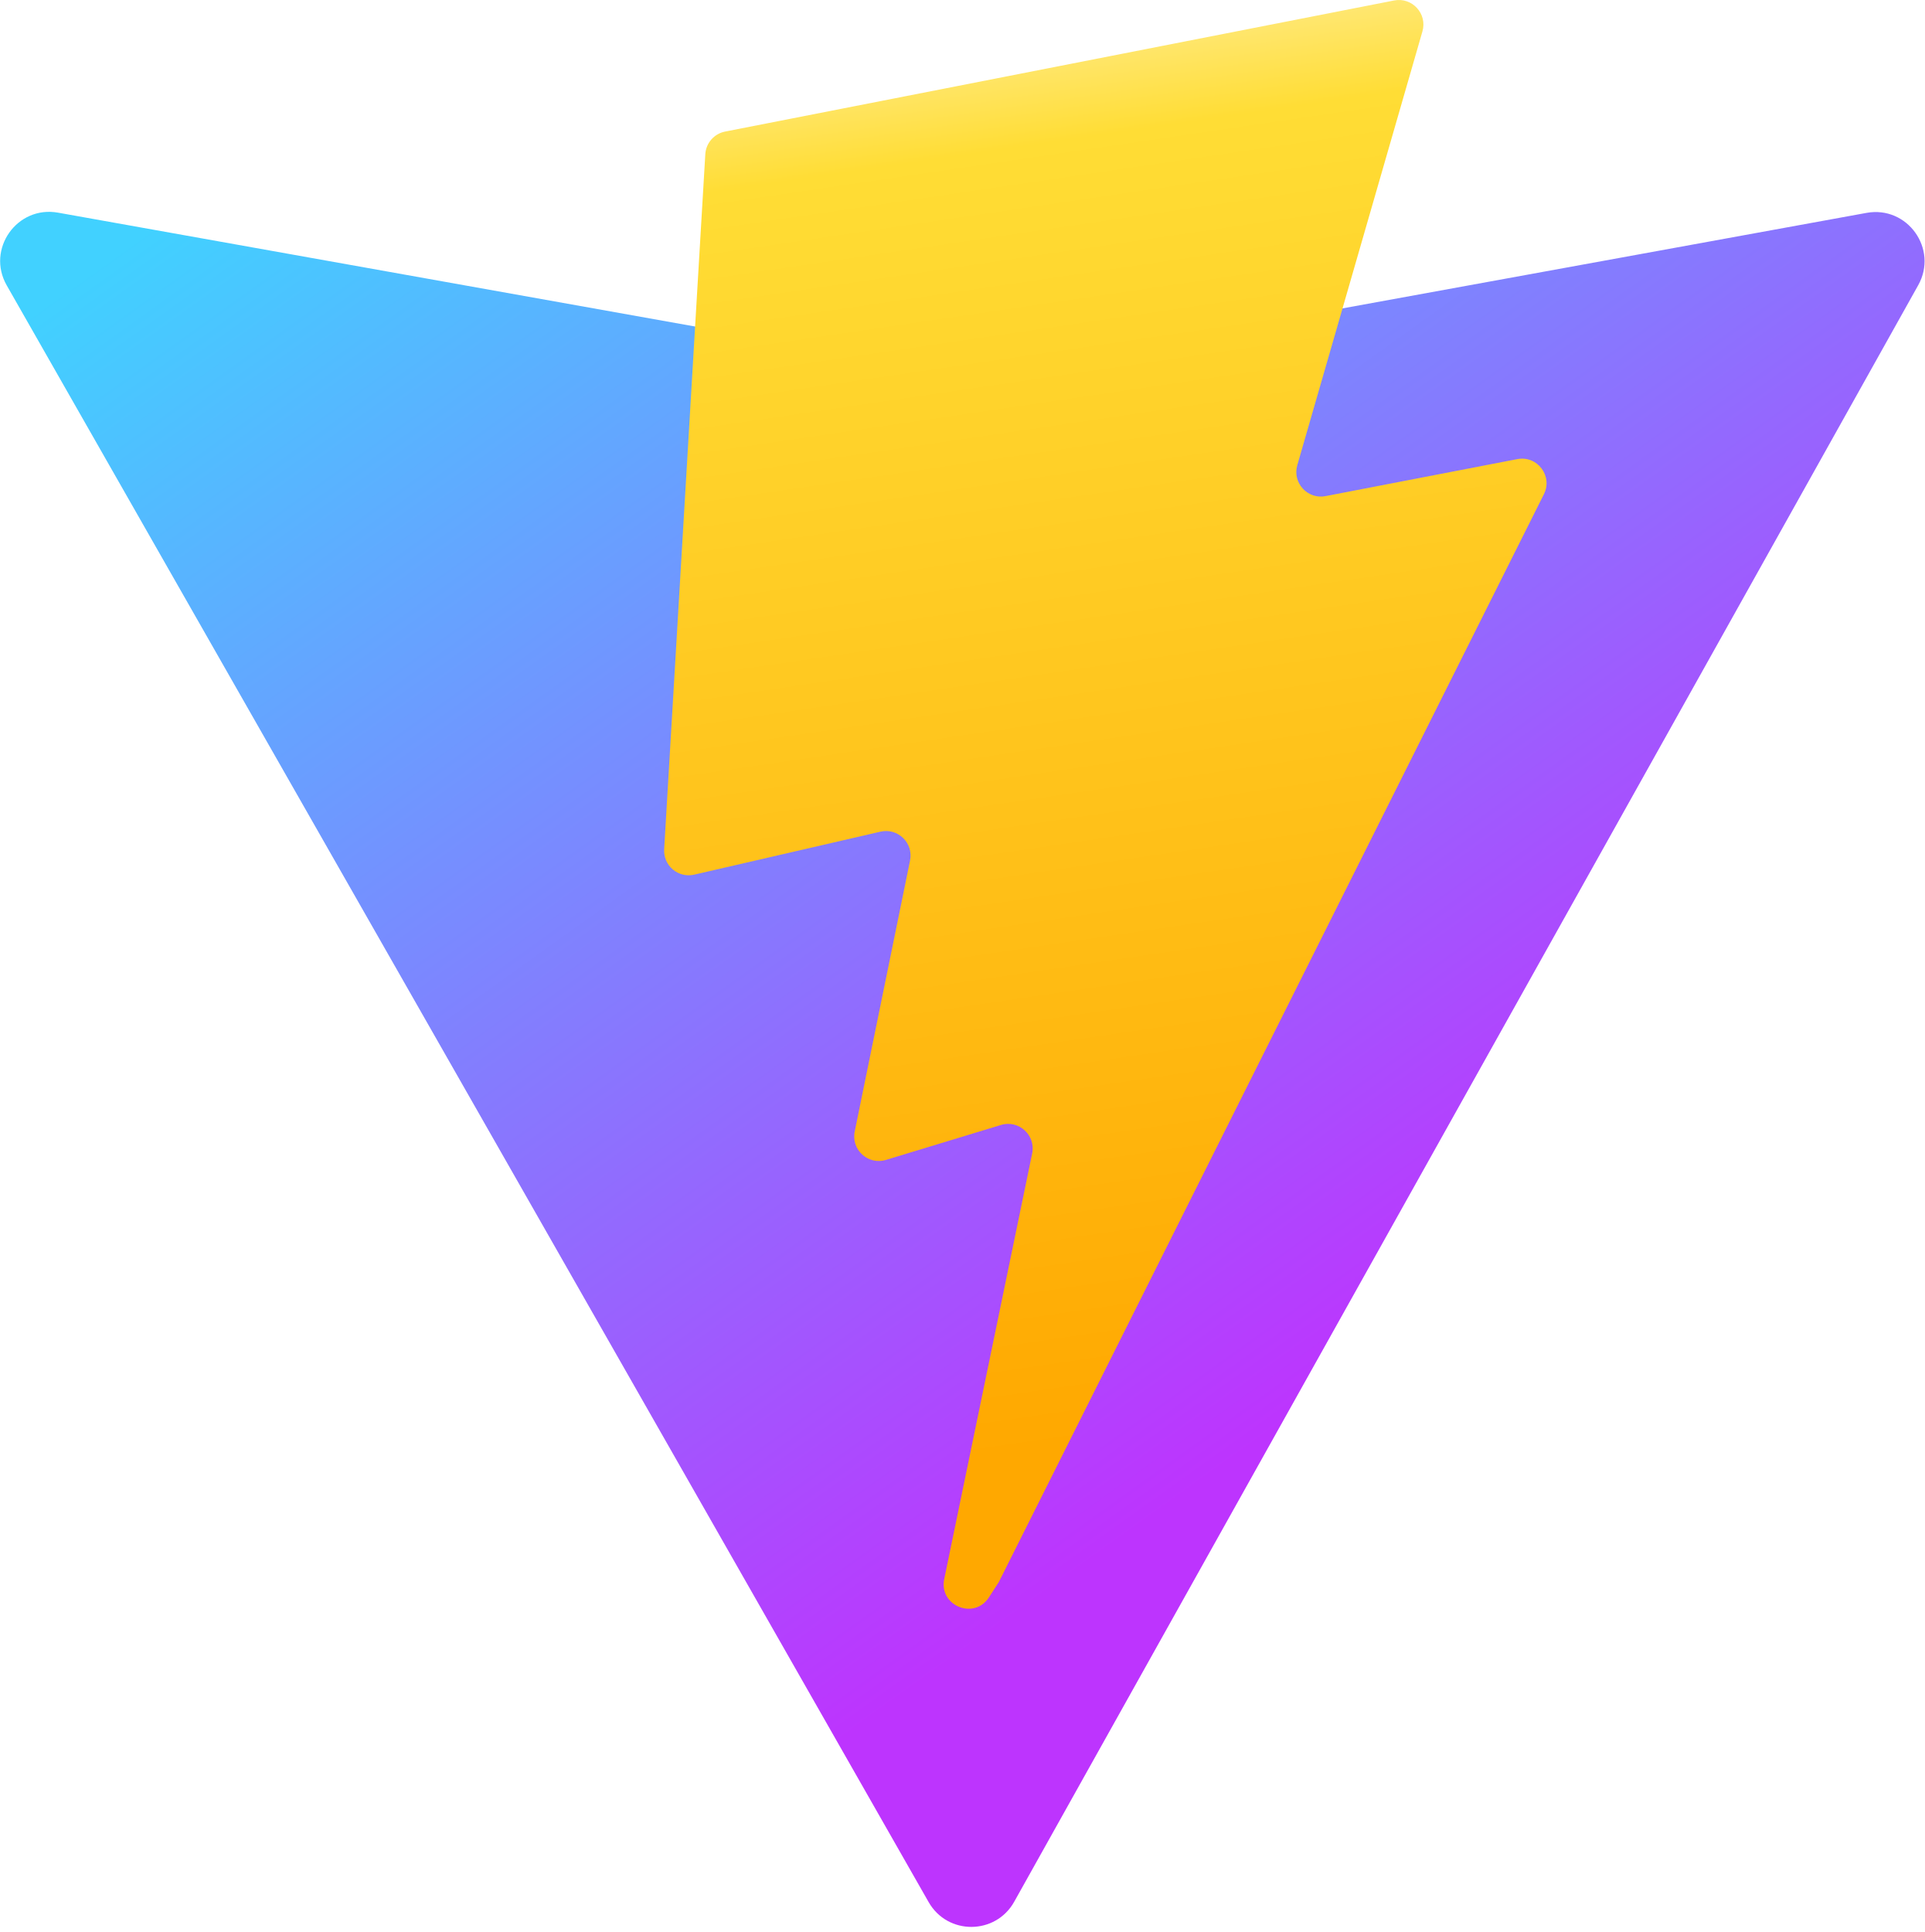
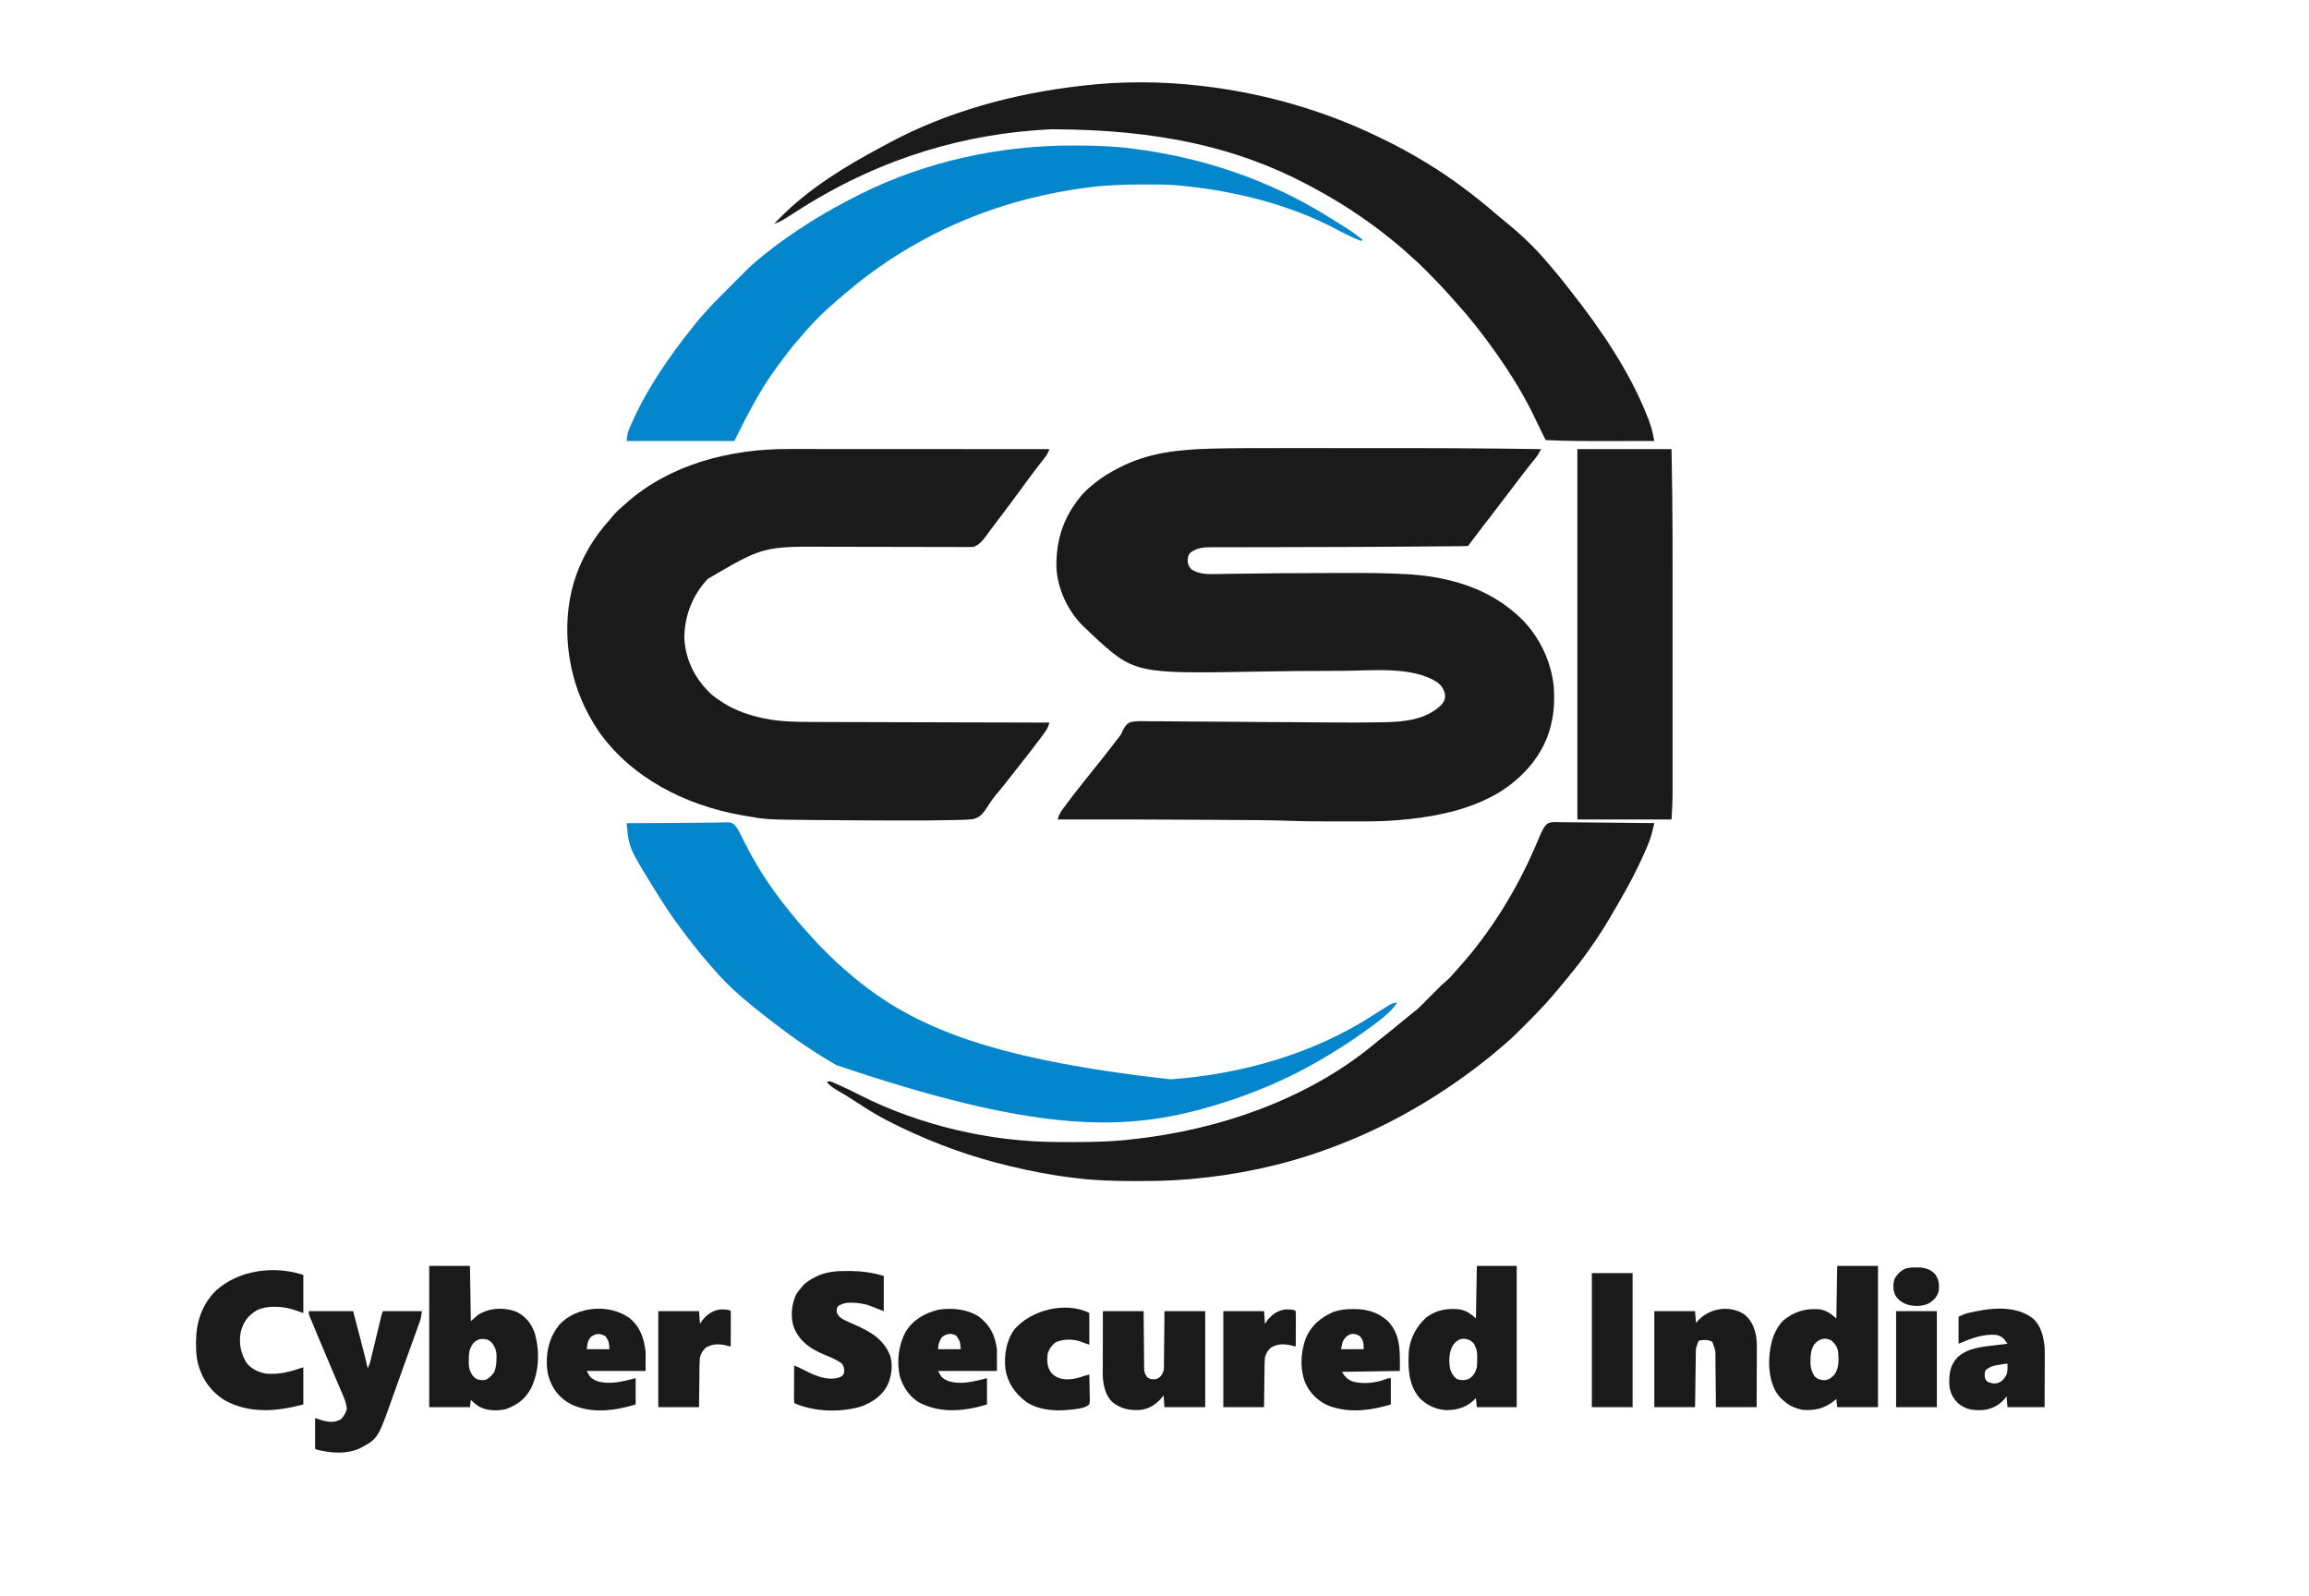
- <svg xmlns="http://www.w3.org/2000/svg" aria-hidden="true" role="img" class="iconify iconify--logos" width="31.88" height="32" preserveAspectRatio="xMidYMid meet" viewBox="0 0 256 257">
-   <defs>
-     <linearGradient id="IconifyId1813088fe1fbc01fb466" x1="-.828%" x2="57.636%" y1="7.652%" y2="78.411%">
-       <stop offset="0%" stop-color="#41D1FF" />
-       <stop offset="100%" stop-color="#BD34FE" />
-     </linearGradient>
-     <linearGradient id="IconifyId1813088fe1fbc01fb467" x1="43.376%" x2="50.316%" y1="2.242%" y2="89.03%">
-       <stop offset="0%" stop-color="#FFEA83" />
-       <stop offset="8.333%" stop-color="#FFDD35" />
-       <stop offset="100%" stop-color="#FFA800" />
-     </linearGradient>
-   </defs>
-   <path fill="url(#IconifyId1813088fe1fbc01fb466)" d="M255.153 37.938L134.897 252.976c-2.483 4.44-8.862 4.466-11.382.048L.875 37.958c-2.746-4.814 1.371-10.646 6.827-9.67l120.385 21.517a6.537 6.537 0 0 0 2.322-.004l117.867-21.483c5.438-.991 9.574 4.796 6.877 9.62Z" />
-   <path fill="url(#IconifyId1813088fe1fbc01fb467)" d="M185.432.063L96.44 17.501a3.268 3.268 0 0 0-2.634 3.014l-5.474 92.456a3.268 3.268 0 0 0 3.997 3.378l24.777-5.718c2.318-.535 4.413 1.507 3.936 3.838l-7.361 36.047c-.495 2.426 1.782 4.5 4.151 3.78l15.304-4.649c2.372-.72 4.652 1.36 4.15 3.788l-11.698 56.621c-.732 3.542 3.979 5.473 5.943 2.437l1.313-2.028l72.516-144.72c1.215-2.423-.88-5.186-3.54-4.672l-25.505 4.922c-2.396.462-4.435-1.77-3.759-4.114l16.646-57.705c.677-2.35-1.37-4.583-3.769-4.113Z" />
+ <svg xmlns="http://www.w3.org/2000/svg" version="1.1" width="2550" height="1762">
+   <path d="M0 0 C4.066 0.002 8.133 0.001 12.199 0.001 C12.886 0 13.573 0 14.28 0 C15.677 -0 17.075 -0.001 18.472 -0.001 C31.463 -0.004 44.453 -0.001 57.444 0.005 C68.376 0.009 79.308 0.009 90.24 0.004 C155.991 -0.023 221.734 0.057 287.478 1.134 C283.108 8.85 283.108 8.85 280.885 11.537 C280.418 12.108 279.952 12.68 279.471 13.268 C278.732 14.161 278.732 14.161 277.978 15.072 C273.737 20.282 269.609 25.553 265.603 30.947 C261.301 36.734 256.921 42.453 252.478 48.134 C248.084 53.757 243.742 59.412 239.478 65.134 C234.646 71.621 229.7 78.013 224.718 84.386 C220.11 90.292 215.593 96.263 211.121 102.273 C207.568 107.045 207.568 107.045 206.478 108.134 C203.764 108.255 201.074 108.31 198.358 108.324 C197.489 108.332 196.62 108.34 195.725 108.349 C192.758 108.376 189.792 108.396 186.826 108.416 C184.669 108.433 182.511 108.451 180.354 108.47 C175.612 108.509 170.869 108.545 166.127 108.579 C159.774 108.624 153.422 108.677 147.069 108.732 C114.888 109.009 82.708 109.163 50.526 109.224 C43.414 109.238 36.302 109.257 29.19 109.279 C28.185 109.282 27.18 109.285 26.144 109.288 C22.084 109.3 18.025 109.313 13.965 109.326 C1.838 109.365 -10.29 109.388 -22.417 109.387 C-30.134 109.387 -37.852 109.405 -45.569 109.436 C-50.077 109.454 -54.585 109.463 -59.093 109.451 C-63.264 109.439 -67.435 109.451 -71.607 109.481 C-73.12 109.487 -74.633 109.486 -76.146 109.474 C-84.875 109.415 -92.161 109.964 -99.522 115.134 C-102.351 118.214 -102.494 119.885 -102.959 124.072 C-102.746 128.423 -101.538 130.897 -98.522 134.134 C-89.223 139.852 -79.032 139.253 -68.498 139.055 C-66.187 139.012 -63.876 138.976 -61.566 138.941 C-58.163 138.89 -54.761 138.837 -51.358 138.782 C-16.399 138.223 18.561 137.993 53.524 137.956 C58.31 137.951 63.096 137.941 67.883 137.927 C90.394 137.862 112.875 137.87 135.361 139.037 C136.535 139.097 136.535 139.097 137.733 139.158 C181.067 141.448 223.904 152.444 257.478 181.134 C258.31 181.832 259.141 182.529 259.998 183.248 C283.253 203.359 298.664 233.486 301.478 264.134 C302.309 278.024 301.848 291.61 298.478 305.134 C298.245 306.106 298.245 306.106 298.007 307.098 C290.142 338.697 267.584 364.128 240.228 380.759 C211.025 397.915 177.826 405.588 144.478 409.384 C143.75 409.467 143.022 409.55 142.272 409.636 C125.731 411.495 109.336 412.29 92.701 412.267 C90.92 412.268 89.138 412.269 87.357 412.27 C83.636 412.272 79.916 412.269 76.196 412.265 C71.534 412.259 66.873 412.262 62.212 412.268 C45.575 412.286 28.954 412.265 12.326 411.662 C-12.891 410.763 -38.135 410.782 -63.366 410.617 C-68.675 410.582 -73.985 410.545 -79.295 410.508 C-135.037 410.115 -190.778 410.009 -246.522 410.134 C-245.314 406.38 -244.205 403.292 -241.869 400.103 C-241.346 399.382 -240.822 398.661 -240.283 397.919 C-239.442 396.788 -239.442 396.788 -238.584 395.634 C-238.003 394.842 -237.422 394.049 -236.823 393.233 C-231.969 386.651 -226.959 380.2 -221.856 373.811 C-220.511 372.121 -219.178 370.423 -217.85 368.72 C-212.953 362.448 -207.992 356.235 -202.959 350.072 C-198.178 344.214 -193.503 338.293 -188.92 332.279 C-187.29 330.142 -185.653 328.014 -183.998 325.896 C-183.36 325.077 -183.36 325.077 -182.71 324.241 C-179.417 320.012 -179.417 320.012 -177.938 318.2 C-176.366 316.043 -176.366 316.043 -175.131 312.985 C-172.725 308.271 -170.527 304.129 -165.265 302.388 C-158.089 301.165 -150.791 301.519 -143.543 301.674 C-141.074 301.68 -138.606 301.679 -136.138 301.673 C-130.823 301.674 -125.511 301.714 -120.197 301.79 C-112.471 301.901 -104.747 301.938 -97.02 301.957 C-84.425 301.991 -71.832 302.081 -59.238 302.209 C-47.107 302.331 -34.978 302.431 -22.847 302.496 C-21.733 302.502 -21.733 302.502 -20.596 302.508 C-15.382 302.535 -10.168 302.562 -4.953 302.587 C0.905 302.617 6.762 302.647 12.62 302.677 C13.334 302.681 14.048 302.685 14.784 302.688 C24.522 302.739 34.259 302.81 43.996 302.896 C78.139 303.2 78.139 303.2 112.279 302.782 C113.072 302.766 113.865 302.75 114.682 302.733 C136.528 302.267 159.998 299.936 176.619 284.169 C179.806 280.681 181.567 277.881 181.408 272.943 C180.472 267.055 178.04 262.942 173.478 259.134 C145.984 240.369 99.391 245.957 67.568 246.006 C64.894 246.009 62.22 246.011 59.546 246.012 C32.009 246.026 4.48 246.275 -23.053 246.778 C-161.631 249.313 -161.631 249.313 -209.147 205.384 C-210.948 203.645 -212.741 201.896 -214.522 200.134 C-215.589 199.158 -215.589 199.158 -216.678 198.162 C-234.503 181.503 -246.912 155.748 -247.857 131.322 C-248.28 102.408 -240.632 77.961 -222.522 55.134 C-221.984 54.452 -221.446 53.77 -220.893 53.068 C-217.2 48.57 -213.018 44.816 -208.522 41.134 C-207.584 40.36 -206.647 39.585 -205.682 38.787 C-197.51 32.183 -188.844 26.953 -179.522 22.134 C-178.916 21.819 -178.311 21.503 -177.687 21.178 C-146.04 4.907 -111.779 1.463 -76.769 0.596 C-75.902 0.574 -75.035 0.553 -74.142 0.53 C-49.431 -0.065 -24.716 -0.012 0 0 Z " fill="#1A1A1A" transform="translate(1414.522,494.8657)" />
+   <path d="M0 0 C1.245 -0.001 2.49 -0.002 3.773 -0.003 C7.185 -0.004 10.597 -0.001 14.008 0.004 C17.704 0.009 21.4 0.007 25.096 0.006 C31.484 0.006 37.872 0.009 44.261 0.015 C53.497 0.023 62.733 0.025 71.97 0.027 C86.958 0.029 101.947 0.035 116.936 0.045 C131.488 0.054 146.04 0.061 160.592 0.065 C161.49 0.066 162.389 0.066 163.314 0.066 C167.822 0.067 172.329 0.069 176.837 0.07 C214.175 0.08 251.513 0.098 288.851 0.12 C287.47 3.714 286.019 6.491 283.648 9.534 C283.005 10.368 282.361 11.201 281.699 12.06 C281.006 12.946 280.314 13.832 279.601 14.745 C278.139 16.64 276.678 18.536 275.219 20.433 C274.483 21.387 273.748 22.341 272.991 23.323 C269.852 27.427 266.782 31.579 263.726 35.745 C263.156 36.522 262.586 37.298 261.998 38.098 C260.281 40.438 258.566 42.779 256.851 45.12 C248.9 55.98 240.881 66.779 232.692 77.462 C229.563 81.546 226.454 85.639 223.418 89.792 C222.886 90.516 222.355 91.239 221.807 91.985 C220.837 93.309 219.874 94.638 218.919 95.973 C215.189 101.052 210.959 106.084 204.851 108.12 C202.264 108.21 199.704 108.242 197.117 108.227 C195.923 108.226 195.923 108.226 194.705 108.225 C192.027 108.222 189.349 108.212 186.672 108.202 C184.754 108.198 182.837 108.195 180.92 108.193 C176.782 108.186 172.644 108.177 168.505 108.165 C161.936 108.147 155.367 108.137 148.798 108.129 C130.114 108.105 111.43 108.069 92.745 108.024 C82.433 108 72.12 107.982 61.807 107.973 C56.361 107.967 50.915 107.958 45.468 107.939 C-27.257 107.486 -27.257 107.486 -88.547 143.452 C-105.361 161.213 -114.617 185.144 -114.363 209.495 C-112.902 234.148 -101.473 255.754 -83.149 272.12 C-79.933 274.658 -76.6 276.917 -73.149 279.12 C-72.303 279.684 -71.457 280.247 -70.586 280.827 C-57.802 288.872 -43.259 293.729 -28.586 296.995 C-27.739 297.186 -26.892 297.377 -26.019 297.574 C-7.759 301.322 10.791 301.429 29.352 301.437 C32.847 301.441 36.342 301.456 39.838 301.47 C45.869 301.492 51.901 301.507 57.932 301.517 C66.652 301.532 75.372 301.557 84.092 301.585 C98.246 301.631 112.399 301.667 126.553 301.698 C140.288 301.729 154.023 301.763 167.758 301.803 C168.607 301.805 169.456 301.808 170.33 301.81 C174.59 301.823 178.85 301.835 183.111 301.848 C218.357 301.951 253.604 302.04 288.851 302.12 C287.665 305.804 286.596 308.88 284.304 312.011 C283.796 312.711 283.288 313.411 282.765 314.133 C281.941 315.24 281.941 315.24 281.101 316.37 C280.528 317.152 279.954 317.935 279.364 318.74 C273.028 327.331 266.456 335.736 259.851 344.12 C258.871 345.37 257.89 346.62 256.91 347.87 C255.105 350.172 253.298 352.471 251.488 354.769 C249.715 357.02 247.947 359.276 246.183 361.534 C245.281 362.688 244.379 363.842 243.476 364.995 C243.028 365.569 242.58 366.142 242.118 366.733 C239.659 369.866 237.165 372.965 234.621 376.03 C233.51 377.372 232.399 378.715 231.289 380.058 C230.741 380.72 230.193 381.382 229.628 382.064 C225.916 386.621 222.677 391.343 219.539 396.308 C215.626 402.436 211.936 406.903 204.671 408.642 C201.375 409.201 198.193 409.335 194.85 409.432 C193.822 409.463 193.822 409.463 192.773 409.494 C190.502 409.56 188.232 409.618 185.961 409.675 C185.168 409.696 184.376 409.717 183.559 409.738 C165.607 410.207 147.658 410.278 129.7 410.249 C127.05 410.245 124.4 410.243 121.75 410.241 C93.546 410.214 65.343 410.051 37.141 409.772 C34.328 409.746 31.514 409.722 28.701 409.699 C-23.711 409.26 -23.711 409.26 -48.211 404.933 C-49.447 404.719 -50.684 404.506 -51.957 404.286 C-112.755 393.325 -172.402 363.544 -208.739 312.171 C-212.525 306.661 -215.947 300.987 -219.149 295.12 C-219.664 294.18 -219.664 294.18 -220.19 293.22 C-243.731 249.684 -250.364 195.182 -236.524 147.542 C-228.415 120.968 -214.902 97.855 -196.172 77.366 C-194.575 75.593 -193.065 73.803 -191.586 71.933 C-189.076 69.037 -186.455 66.615 -183.535 64.144 C-181.828 62.696 -180.145 61.218 -178.481 59.722 C-130.216 16.739 -63.375 -0.163 0 0 Z " fill="#1A1A1A" transform="translate(870.1487,495.8797)" />
+   <path d="M0 0 C1.068 0.127 1.068 0.127 2.157 0.257 C68.868 8.251 133.45 26.793 194 56 C195.718 56.826 195.718 56.826 197.47 57.668 C214.103 65.709 230.224 74.386 246 84 C246.844 84.513 247.687 85.025 248.556 85.554 C276.424 102.588 302.386 122.414 327.068 143.769 C330.449 146.691 333.88 149.526 337.375 152.312 C352.984 165.015 368.065 179.574 381 195 C381.896 196.034 382.793 197.066 383.691 198.098 C390.197 205.585 396.44 213.233 402.508 221.078 C404.111 223.143 405.726 225.197 407.344 227.25 C440.318 269.192 472.001 315.641 491.5 365.5 C491.91 366.537 492.319 367.575 492.741 368.644 C494.835 374.17 496.431 379.602 497.631 385.393 C497.89 386.635 498.15 387.878 498.417 389.158 C498.706 390.565 498.706 390.565 499 392 C487.488 392.023 475.977 392.041 464.465 392.052 C459.116 392.057 453.768 392.064 448.419 392.075 C425.259 392.124 402.137 392.159 379 391 C375.382 383.848 371.836 376.679 368.44 369.419 C356.33 343.61 341.464 319.257 325 296 C324.455 295.228 323.909 294.456 323.347 293.66 C309.923 274.715 295.623 256.24 279.93 239.109 C278.148 237.162 276.412 235.185 274.688 233.188 C266.05 223.324 257.007 213.905 247.75 204.625 C247.279 204.151 246.807 203.677 246.322 203.189 C240.723 197.566 235.027 192.159 229 187 C227.392 185.546 225.788 184.088 224.188 182.625 C218.938 177.895 213.516 173.415 208 169 C207.485 168.585 206.97 168.17 206.439 167.743 C178.912 145.618 149.265 126.4 118 110 C116.976 109.458 115.953 108.915 114.898 108.356 C37.983 67.817 -48.97 48.005 -166.812 47.75 C-167.675 47.793 -168.537 47.836 -169.425 47.88 C-260.082 52.529 -351.737 77.846 -441.793 134.258 C-446.883 137.592 -452.029 140.836 -457.188 144.062 C-458.074 144.623 -458.96 145.184 -459.873 145.762 C-464.155 148.429 -468.071 150.701 -473 152 C-471.85 150.85 -470.699 149.7 -469.547 148.551 C-468.49 147.491 -467.438 146.425 -466.391 145.355 C-434.928 113.388 -394.051 88.339 -354.697 67.437 C-352.088 66.047 -349.491 64.639 -346.895 63.227 C-281.925 28.174 -209.037 8.53 -136 0 C-135.303 -0.084 -134.606 -0.167 -133.888 -0.253 C-90.023 -5.488 -43.846 -5.33 0 0 Z " fill="#1A1A1A" transform="translate(1328,95)" />
+   <path d="M0 0 C1.623 0.049 1.623 0.049 3.278 0.098 C4.43 0.097 5.582 0.095 6.769 0.094 C10.568 0.1 14.364 0.17 18.163 0.241 C20.8 0.258 23.437 0.27 26.075 0.279 C32.301 0.307 38.526 0.381 44.752 0.472 C51.843 0.572 58.933 0.622 66.024 0.667 C80.605 0.761 95.185 0.919 109.765 1.12 C109.152 3.654 108.535 6.187 107.913 8.719 C107.743 9.429 107.572 10.138 107.396 10.869 C105.788 17.392 103.466 23.47 100.765 29.62 C100.288 30.724 99.811 31.827 99.319 32.965 C91.18 51.553 81.765 69.411 71.596 86.959 C70.307 89.185 69.022 91.412 67.743 93.644 C58.997 108.895 50.009 123.811 39.765 138.12 C38.686 139.651 37.608 141.182 36.531 142.714 C29.782 152.243 22.661 161.395 15.205 170.38 C13.186 172.82 11.196 175.284 9.203 177.745 C5.825 181.862 2.405 185.94 -1.047 189.995 C-1.485 190.511 -1.922 191.028 -2.372 191.56 C-11.647 202.392 -21.567 212.617 -31.664 222.679 C-33.501 224.511 -35.333 226.348 -37.165 228.186 C-43.018 234.044 -48.892 239.787 -55.235 245.12 C-56.353 246.092 -57.471 247.066 -58.587 248.042 C-66.61 254.992 -74.808 261.664 -83.235 268.12 C-84.151 268.823 -84.151 268.823 -85.085 269.54 C-135.51 308.143 -191.447 339.576 -251.235 361.12 C-252.434 361.555 -253.633 361.99 -254.869 362.439 C-301.868 379.38 -351.493 389.715 -401.235 394.12 C-402.688 394.249 -402.688 394.249 -404.17 394.381 C-422.345 395.947 -440.437 396.488 -458.675 396.438 C-460.775 396.432 -462.874 396.429 -464.974 396.427 C-485.818 396.389 -506.511 395.945 -527.217 393.37 C-529.31 393.111 -531.403 392.863 -533.498 392.616 C-556.376 389.882 -578.832 385.469 -601.235 380.12 C-601.9 379.961 -602.566 379.802 -603.251 379.639 C-644.144 369.816 -684.396 355.407 -722.235 337.12 C-723.022 336.742 -723.809 336.365 -724.619 335.976 C-729.2 333.77 -733.734 331.484 -738.235 329.12 C-739.245 328.592 -739.245 328.592 -740.275 328.054 C-750.743 322.536 -760.666 316.349 -770.526 309.811 C-777.83 304.981 -785.259 300.422 -792.854 296.064 C-797.28 293.48 -800.802 290.938 -804.235 287.12 C-800.826 285.983 -800.408 286.185 -797.262 287.534 C-796.459 287.876 -795.656 288.218 -794.828 288.57 C-793.952 288.958 -793.075 289.346 -792.172 289.745 C-791.247 290.146 -790.322 290.548 -789.368 290.962 C-781.983 294.221 -774.798 297.825 -767.61 301.495 C-701.816 334.854 -623.708 353.057 -550.098 353.323 C-548.792 353.33 -547.485 353.337 -546.139 353.344 C-541.942 353.363 -537.745 353.368 -533.547 353.37 C-532.832 353.37 -532.117 353.371 -531.381 353.372 C-509.19 353.384 -487.278 352.876 -465.235 350.12 C-464.028 349.981 -462.82 349.841 -461.576 349.698 C-373.397 339.484 -275.919 308.039 -200.325 245.788 C-197.139 243.004 -193.828 240.4 -190.485 237.807 C-184.475 233.133 -178.583 228.328 -172.719 223.472 C-169.087 220.466 -165.445 217.473 -161.774 214.514 C-161.054 213.933 -160.334 213.353 -159.592 212.754 C-158.23 211.657 -156.865 210.562 -155.499 209.47 C-154.881 208.971 -154.263 208.473 -153.626 207.96 C-153.09 207.53 -152.554 207.101 -152.002 206.659 C-149.628 204.591 -147.445 202.361 -145.235 200.12 C-144.448 199.328 -143.661 198.536 -142.851 197.72 C-142.042 196.904 -141.233 196.089 -140.399 195.249 C-138.553 193.393 -136.706 191.538 -134.86 189.682 C-133.94 188.754 -133.019 187.825 -132.071 186.868 C-124.418 179.188 -124.418 179.188 -120.282 175.694 C-117.885 173.669 -115.861 171.762 -113.86 169.37 C-111.295 166.349 -108.67 163.409 -105.985 160.495 C-71.693 122.386 -42.746 75.638 -22.45 28.698 C-21.727 27.032 -21.727 27.032 -20.989 25.332 C-20.055 23.17 -19.13 21.004 -18.215 18.833 C-17.785 17.832 -17.354 16.831 -16.911 15.799 C-16.353 14.481 -16.353 14.481 -15.783 13.135 C-15.272 12.14 -14.761 11.145 -14.235 10.12 C-13.711 9.017 -13.711 9.017 -13.176 7.893 C-9.73 1.625 -7.106 0.088 0 0 Z " fill="#1A1A1A" transform="translate(1717.235,907.8802)" />
+   <path d="M0 0 C0.9 0.002 1.799 0.004 2.726 0.006 C7.104 0.014 11.482 0.019 15.859 0.023 C16.68 0.024 17.501 0.026 18.347 0.027 C28.941 0.038 39.532 -0.016 50.125 -0.17 C57.168 -0.27 64.209 -0.318 71.252 -0.334 C75.752 -0.347 80.248 -0.388 84.747 -0.483 C89.219 -0.577 93.687 -0.602 98.16 -0.58 C99.833 -0.584 101.506 -0.612 103.178 -0.665 C115.636 -1.045 115.636 -1.045 119.55 2.341 C122.338 5.634 124.325 9.272 126.144 13.168 C127.011 15.024 127.95 16.823 128.921 18.627 C130.406 21.397 131.838 24.188 133.259 26.992 C145.577 51.142 160.965 73.926 178 95 C179.096 96.38 180.191 97.76 181.285 99.141 C187.066 106.387 193.024 113.396 199.367 120.156 C201.334 122.28 203.225 124.424 205.105 126.621 C209.486 131.648 214.193 136.343 218.915 141.046 C220.435 142.56 221.949 144.079 223.463 145.6 C228.803 150.944 234.236 156.112 240 161 C241.13 161.984 242.259 162.97 243.387 163.957 C308.729 220.648 389.809 259.408 600.856 282.982 C678.677 277.393 758.88 254.794 824.688 211.938 C826.297 210.908 827.908 209.879 829.52 208.852 C830.282 208.365 831.045 207.878 831.831 207.376 C834.822 205.479 837.835 203.63 840.875 201.812 C841.759 201.283 842.644 200.753 843.555 200.207 C846.057 198.972 848.25 198.409 851 198 C848.225 202.48 845.164 206.079 841.25 209.625 C840.398 210.401 840.398 210.401 839.529 211.192 C832.716 217.287 825.431 222.689 818 228 C817.136 228.619 816.271 229.238 815.38 229.876 C801.918 239.478 788.197 248.523 774 257 C773.212 257.472 772.424 257.945 771.612 258.432 C729.761 283.42 684.96 302.091 638 315 C636.85 315.317 635.701 315.633 634.517 315.959 C544.218 340.46 447.222 340.401 231.5 267.188 C209.056 254.26 187.54 239.773 167 224 C165.97 223.214 164.94 222.427 163.879 221.617 C160.576 219.091 157.286 216.548 154 214 C153.43 213.559 152.86 213.118 152.272 212.664 C143.659 205.991 135.241 199.128 127 192 C126.172 191.286 125.345 190.572 124.492 189.836 C114.019 180.607 104.001 170.672 95 160 C94.03 158.892 93.059 157.785 92.086 156.68 C85.225 148.868 78.627 140.909 72.287 132.669 C71.048 131.063 69.8 129.465 68.551 127.867 C57.301 113.41 46.687 98.551 37 83 C36.522 82.235 36.044 81.47 35.552 80.682 C2.9 28.121 2.9 28.121 0.441 4.275 C0.357 3.472 0.272 2.669 0.186 1.842 C0.124 1.234 0.063 0.626 0 0 Z " fill="#0486CC" transform="translate(692,909)" />
+   <path d="M0 0 C1.239 0.002 2.478 0.004 3.755 0.006 C24.005 0.055 43.971 0.746 64.062 3.312 C64.746 3.4 65.429 3.487 66.133 3.577 C143.054 13.496 216.175 38.124 282.062 79.312 C283.6 80.273 283.6 80.273 285.169 81.253 C308.964 96.179 308.964 96.179 319.062 104.312 C318.402 104.642 317.743 104.972 317.062 105.312 C314.837 104.55 312.767 103.711 310.625 102.75 C309.933 102.445 309.24 102.14 308.527 101.825 C302.783 99.23 297.224 96.323 291.658 93.369 C237.868 64.859 178.362 50.271 118.062 44.312 C117.007 44.206 115.952 44.1 114.865 43.991 C102.527 42.931 90.124 43.069 77.75 43.062 C76.525 43.062 75.3 43.061 74.038 43.06 C54.519 43.077 35.427 43.748 16.062 46.312 C14.709 46.486 13.355 46.659 12.002 46.833 C-8.261 49.461 -28.112 53.356 -47.938 58.312 C-49.149 58.615 -50.36 58.918 -51.607 59.23 C-123.741 77.574 -191.975 112.422 -248.938 160.312 C-249.458 160.749 -249.979 161.185 -250.516 161.634 C-266.834 175.322 -283.3 189.799 -297.066 206.105 C-298.592 207.905 -300.142 209.668 -301.715 211.426 C-310.761 221.594 -318.914 232.328 -326.938 243.312 C-327.462 244.021 -327.986 244.73 -328.527 245.459 C-347.135 270.62 -360.988 298.414 -374.938 326.312 C-414.207 326.312 -453.478 326.312 -493.938 326.312 C-492.811 317.298 -492.811 317.298 -491.477 314.113 C-491.176 313.391 -490.876 312.668 -490.566 311.923 C-490.235 311.165 -489.904 310.406 -489.562 309.625 C-489.209 308.805 -488.855 307.984 -488.49 307.139 C-471.345 268.157 -446.516 232.407 -419.938 199.312 C-419.158 198.338 -418.378 197.363 -417.574 196.359 C-409.256 186.073 -400.292 176.506 -390.945 167.152 C-389.908 166.112 -388.871 165.072 -387.834 164.031 C-385.676 161.867 -383.516 159.705 -381.355 157.545 C-378.615 154.805 -375.881 152.058 -373.15 149.309 C-371.015 147.163 -368.876 145.022 -366.735 142.882 C-365.727 141.872 -364.72 140.861 -363.715 139.848 C-357.12 133.207 -350.285 127.109 -342.938 121.312 C-341.501 120.163 -340.065 119.013 -338.629 117.863 C-307.595 93.414 -274.219 73.022 -238.938 55.312 C-237.458 54.566 -237.458 54.566 -235.949 53.804 C-163.406 17.396 -80.923 -0.249 0 0 Z " fill="#0486CC" transform="translate(1185.938,160.6875)" />
+   <path d="M0 0 C34.32 0 68.64 0 104 0 C104.614 37.772 104.614 37.772 104.768 49.68 C104.779 50.5 104.79 51.319 104.801 52.164 C105.167 81.042 105.147 109.923 105.135 138.803 C105.133 144.833 105.133 150.862 105.134 156.891 C105.134 157.767 105.134 158.643 105.134 159.546 C105.135 161.329 105.135 163.111 105.135 164.893 C105.138 181.333 105.135 197.773 105.129 214.213 C105.125 228.256 105.126 242.298 105.13 256.341 C105.136 272.825 105.138 289.31 105.135 305.794 C105.134 307.552 105.134 309.31 105.134 311.067 C105.134 312.364 105.134 312.364 105.133 313.686 C105.132 319.72 105.134 325.754 105.136 331.789 C105.139 339.12 105.138 346.452 105.133 353.783 C105.13 357.509 105.129 361.234 105.133 364.959 C105.136 369.013 105.132 373.066 105.127 377.12 C105.13 378.843 105.13 378.843 105.134 380.601 C105.111 390.128 104.531 399.442 104 409 C69.68 409 35.36 409 0 409 C0 274.03 0 139.06 0 0 Z " fill="#1A1A1A" transform="translate(1742,496)" />
+   <path d="M0 0 C14.85 0 29.7 0 45 0 C45.33 20.13 45.66 40.26 46 61 C48.64 58.69 51.28 56.38 54 54 C57.047 52.258 57.047 52.258 59.75 51.125 C60.652 50.736 61.555 50.346 62.484 49.945 C72.778 46.077 86.246 46.652 96.391 50.688 C106.298 55.671 112.346 63.031 116.285 73.375 C122.303 93.39 121.587 116.193 112.5 135.125 C105.981 147.197 97.055 153.831 84.25 158.312 C74.172 160.434 62.558 160.14 53.68 154.535 C50.921 152.513 48.418 150.418 46 148 C45.505 151.96 45.505 151.96 45 156 C30.15 156 15.3 156 0 156 C0 104.52 0 53.04 0 0 Z M49 85 C44.157 91.283 43.8 96.175 43.75 103.812 C43.729 104.594 43.709 105.376 43.688 106.182 C43.642 112.97 44.937 117.628 49.5 122.875 C53.522 126.294 56.852 126.355 62 126 C66.529 124.059 69.169 120.979 72 117 C73.767 111.97 74.338 107.294 74.312 102 C74.329 101.327 74.345 100.654 74.361 99.961 C74.368 93.481 72.766 88.982 68.438 84.125 C64.66 80.831 62.195 80.652 57.316 80.723 C53.688 81.157 51.705 82.609 49 85 Z " fill="#1A1A1A" transform="translate(474,1398)" />
+   <path d="M0 0 C14.85 0 29.7 0 45 0 C45 51.48 45 102.96 45 156 C30.15 156 15.3 156 0 156 C-0.495 151.545 -0.495 151.545 -1 147 C-1.534 147.459 -2.067 147.918 -2.617 148.391 C-13.453 157.314 -24.108 160.012 -38 159 C-46.236 157.404 -52.813 154.668 -59 149 C-59.615 148.475 -60.23 147.951 -60.863 147.41 C-71.184 138.018 -74.496 123.609 -75.203 110.125 C-75.539 92.723 -72.359 73.566 -59.758 60.449 C-47.408 50.268 -34.798 46.57 -19 48 C-11.007 49.683 -7.429 52.489 -1 58 C-0.67 38.86 -0.34 19.72 0 0 Z M-25.477 86.824 C-29.044 92.534 -29.488 98.06 -29.562 104.625 C-29.577 105.424 -29.592 106.224 -29.607 107.047 C-29.509 112.791 -28.163 117.181 -25 122 C-21.781 125.024 -19.051 125.922 -14.625 126.25 C-9.241 125.879 -7.07 124.07 -3.312 120.312 C2.234 113.144 1.624 103.618 1 95 C0.024 89.395 -2.469 85.555 -6.973 82.07 C-13.917 78.404 -20.756 80.993 -25.477 86.824 Z " fill="#1A1A1A" transform="translate(2029,1398)" />
+   <path d="M0 0 C14.52 0 29.04 0 44 0 C44 51.48 44 102.96 44 156 C29.48 156 14.96 156 0 156 C-0.33 152.7 -0.66 149.4 -1 146 C-2.64 147.578 -2.64 147.578 -4.312 149.188 C-13.14 156.931 -22.959 159.394 -34.453 159.277 C-45.934 158.38 -55.729 153.673 -63.688 145.438 C-76.005 130.456 -76.217 111.413 -75 93 C-73.233 78.878 -66.403 66.58 -56 57 C-44.838 48.562 -32.666 46.554 -19 48 C-10.976 49.685 -7.46 52.463 -1 58 C-0.67 38.86 -0.34 19.72 0 0 Z M-26 87 C-30.858 94.935 -31.178 104.654 -29.504 113.672 C-28.045 118.585 -26.085 121.732 -22 125 C-17.295 126.568 -13.474 126.549 -8.812 124.812 C-3.678 121.504 -1.554 117.812 0 112 C0.326 108.871 0.37 105.77 0.375 102.625 C0.399 101.813 0.424 101.001 0.449 100.164 C0.477 94.309 -0.688 89.878 -4 85 C-7.31 81.921 -10 80.722 -14.438 80.375 C-19.711 80.624 -22.688 83.049 -26 87 Z " fill="#1A1A1A" transform="translate(1631,1398)" />
+   <path d="M0 0 C1.258 0.007 2.515 0.015 3.811 0.022 C16.344 0.207 27.707 1.934 39.75 5.375 C39.75 18.245 39.75 31.115 39.75 44.375 C33.81 42.065 27.87 39.755 21.75 37.375 C15.413 35.967 10.883 35.081 4.625 35.062 C3.961 35.046 3.297 35.03 2.613 35.014 C-2.452 35.009 -5.828 36.103 -10.25 38.375 C-12.281 40.829 -12.25 42.121 -12.25 45.312 C-10.613 50.326 -7.024 52.464 -2.499 54.788 C0.797 56.316 4.11 57.794 7.438 59.25 C24.938 66.919 39.289 74.964 46.75 93.375 C50.241 103.548 48.236 116.942 43.75 126.375 C37.519 138.118 27.818 144.414 15.75 149.375 C-7.503 156.462 -35.692 155.736 -58.25 146.375 C-59.25 145.375 -59.25 145.375 -59.364 141.498 C-59.363 139.768 -59.358 138.038 -59.348 136.309 C-59.346 135.4 -59.345 134.491 -59.343 133.555 C-59.338 130.641 -59.325 127.727 -59.312 124.812 C-59.307 122.842 -59.303 120.871 -59.299 118.9 C-59.288 114.059 -59.271 109.217 -59.25 104.375 C-56.281 105.532 -53.404 106.743 -50.578 108.215 C-38.207 114.579 -24.373 121.645 -10.02 117.773 C-6.46 116.355 -6.46 116.355 -4.25 113.375 C-3.644 107.708 -3.644 107.708 -6 102.75 C-11.505 98.15 -18.64 95.443 -25.203 92.719 C-40.514 86.344 -52.538 78.574 -59.305 62.891 C-63.596 51.47 -62.189 37.339 -57.25 26.375 C-55.521 23.401 -53.559 20.916 -51.25 18.375 C-50.795 17.795 -50.34 17.215 -49.871 16.617 C-46.154 12.288 -41.688 9.719 -36.688 7.125 C-36.07 6.796 -35.452 6.466 -34.815 6.127 C-23.903 0.766 -11.974 -0.137 0 0 Z " fill="#1A1A1A" transform="translate(936.25,1403.625)" />
+   <path d="M0 0 C0 13.86 0 27.72 0 42 C-9 39 -9 39 -11.766 38.051 C-23.471 34.572 -39.388 33.503 -50.715 38.691 C-60.594 44.349 -65.485 50.769 -68.844 61.762 C-71.602 74.191 -69.437 86.066 -62.84 96.906 C-57.662 103.787 -49.3 107.602 -41 109 C-25.984 110.236 -14.244 106.748 0 102 C0 115.53 0 129.06 0 143 C-29.302 150.814 -59.777 153.556 -87.125 138.25 C-102.389 128.645 -112.201 114.381 -116.641 96.965 C-118.192 89.907 -118.539 83.085 -118.5 75.875 C-118.494 74.61 -118.487 73.344 -118.48 72.041 C-118.079 51.297 -111.689 32.494 -96.852 17.652 C-71.893 -5.563 -31.989 -10.663 0 0 Z " fill="#1A1A1A" transform="translate(335,1408)" />
+   <path d="M0 0 C16.17 0 32.34 0 49 0 C50.798 6.882 52.595 13.765 54.389 20.648 C54.999 22.985 55.609 25.321 56.219 27.657 C62.732 52.575 62.732 52.575 65 63 C66.732 59.854 67.654 56.83 68.496 53.345 C68.773 52.211 69.05 51.076 69.335 49.908 C69.628 48.688 69.921 47.468 70.223 46.211 C70.689 44.294 71.156 42.377 71.623 40.461 C72.275 37.781 72.922 35.1 73.569 32.419 C74.704 27.718 75.844 23.019 76.987 18.32 C77.595 15.819 78.201 13.317 78.803 10.815 C79.077 9.686 79.351 8.558 79.633 7.396 C79.994 5.902 79.994 5.902 80.362 4.378 C81 2 81 2 82 0 C96.19 0 110.38 0 125 0 C123.875 7.875 123.875 7.875 122.368 12.062 C122.031 13.008 121.695 13.953 121.348 14.927 C120.979 15.941 120.61 16.955 120.23 18 C119.842 19.084 119.454 20.169 119.054 21.286 C117.772 24.86 116.48 28.43 115.188 32 C114.288 34.494 113.389 36.988 112.491 39.483 C111.092 43.365 109.692 47.246 108.287 51.126 C105.463 58.93 102.662 66.742 99.883 74.563 C98.125 79.507 96.354 84.447 94.583 89.386 C93.746 91.724 92.914 94.064 92.087 96.405 C76.347 140.873 76.347 140.873 56.125 151.629 C40.893 158.312 24.755 156.749 9 153 C8.34 152.67 7.68 152.34 7 152 C7 140.78 7 129.56 7 118 C9.97 118.99 12.94 119.98 16 121 C22.738 122.685 28.982 123.028 35.199 119.527 C38.757 116.51 40.829 112.471 42 108 C41.565 102.097 39.709 97.337 37.379 91.984 C37.007 91.111 36.635 90.239 36.252 89.339 C35.03 86.473 33.796 83.612 32.562 80.75 C31.709 78.752 30.856 76.753 30.004 74.755 C28.681 71.653 27.359 68.551 26.033 65.451 C21.717 55.358 17.466 45.237 13.232 35.109 C12.086 32.368 10.938 29.628 9.789 26.888 C8.127 22.919 6.471 18.948 4.821 14.974 C4.088 13.211 3.351 11.45 2.613 9.689 C2.244 8.795 1.876 7.901 1.496 6.98 C1.198 6.261 0.899 5.542 0.592 4.802 C0 3 0 3 0 0 Z " fill="#1A1A1A" transform="translate(341,1448)" />
+   <path d="M0 0 C14.85 0 29.7 0 45 0 C45.056 7.276 45.056 7.276 45.113 14.699 C45.144 17.775 45.175 20.852 45.209 23.928 C45.263 28.808 45.314 33.689 45.346 38.57 C45.372 42.506 45.413 46.442 45.463 50.377 C45.48 51.877 45.491 53.378 45.498 54.878 C45.507 56.982 45.535 59.086 45.568 61.19 C45.584 62.986 45.584 62.986 45.601 64.817 C46.041 68.328 46.88 70.192 49 73 C52.726 75.484 54.587 75.38 59 75 C63.704 73.075 65.072 70.596 67 66 C67.465 62.734 67.465 62.734 67.432 59.26 C67.443 58.616 67.453 57.971 67.463 57.307 C67.493 55.197 67.503 53.087 67.512 50.977 C67.529 49.505 67.547 48.034 67.566 46.563 C67.613 42.706 67.643 38.85 67.67 34.993 C67.705 30.357 67.762 25.722 67.815 21.086 C67.893 14.057 67.944 7.029 68 0 C82.85 0 97.7 0 113 0 C113 34.98 113 69.96 113 106 C98.15 106 83.3 106 68 106 C67.67 101.71 67.34 97.42 67 93 C65.577 94.794 65.577 94.794 64.125 96.625 C57.756 103.896 49.512 108.562 39.809 109.215 C28.207 109.528 19.03 107.561 10 100 C2.841 92.878 0.21 81.218 -0.12 71.431 C-0.118 70.112 -0.116 68.793 -0.114 67.434 C-0.114 66.702 -0.114 65.969 -0.114 65.215 C-0.113 62.812 -0.106 60.41 -0.098 58.008 C-0.096 56.335 -0.094 54.662 -0.093 52.989 C-0.09 48.6 -0.08 44.21 -0.069 39.821 C-0.057 34.547 -0.052 29.273 -0.046 23.999 C-0.037 15.999 -0.017 8 0 0 Z " fill="#1A1A1A" transform="translate(1218,1448)" />
+   <path d="M0 0 C8.152 6.255 11.691 15.354 13.417 25.203 C14.256 32.061 14.074 38.962 14.027 45.859 C14.024 47.503 14.021 49.146 14.019 50.79 C14.011 55.079 13.992 59.368 13.969 63.657 C13.945 68.822 13.936 73.988 13.924 79.153 C13.905 86.968 13.867 94.783 13.832 102.598 C-1.018 102.598 -15.868 102.598 -31.168 102.598 C-31.224 95.681 -31.224 95.681 -31.281 88.625 C-31.312 85.695 -31.343 82.764 -31.377 79.834 C-31.431 75.188 -31.482 70.543 -31.514 65.897 C-31.541 62.149 -31.581 58.401 -31.631 54.654 C-31.648 53.228 -31.659 51.802 -31.666 50.376 C-31.529 40.027 -31.529 40.027 -35.168 30.598 C-39.483 27.721 -43.587 28.394 -48.543 28.785 C-50.428 29.525 -50.428 29.525 -51.355 31.973 C-51.624 32.839 -51.892 33.705 -52.168 34.598 C-52.498 35.588 -52.828 36.578 -53.168 37.598 C-53.285 39.698 -53.345 41.802 -53.373 43.905 C-53.393 45.206 -53.413 46.507 -53.434 47.848 C-53.451 49.268 -53.468 50.689 -53.484 52.109 C-53.505 53.562 -53.526 55.015 -53.547 56.468 C-53.603 60.291 -53.652 64.113 -53.7 67.935 C-53.759 72.522 -53.825 77.11 -53.89 81.697 C-53.988 88.664 -54.077 95.631 -54.168 102.598 C-69.018 102.598 -83.868 102.598 -99.168 102.598 C-99.168 67.618 -99.168 32.638 -99.168 -3.402 C-84.318 -3.402 -69.468 -3.402 -54.168 -3.402 C-53.673 3.033 -53.673 3.033 -53.168 9.598 C-52.095 8.401 -51.023 7.205 -49.918 5.973 C-36.921 -7.094 -15.538 -10.051 0 0 Z " fill="#1A1A1A" transform="translate(1926.168,1451.402)" />
+   <path d="M0 0 C9 7.763 11.65 19.68 13 31 C13.252 36.279 13.235 41.546 13.195 46.828 C13.192 48.313 13.189 49.798 13.187 51.283 C13.179 55.15 13.16 59.016 13.137 62.883 C13.113 67.544 13.104 72.206 13.092 76.868 C13.073 83.912 13.035 90.956 13 98 C-0.53 98 -14.06 98 -28 98 C-28.33 94.04 -28.66 90.08 -29 86 C-29.639 86.866 -30.279 87.733 -30.938 88.625 C-36.632 95.391 -44.32 99.547 -53 101 C-64.305 101.937 -73.533 101.288 -82.375 93.812 C-89.165 87.268 -92.051 80.558 -92.293 71.162 C-92.392 60.026 -90.954 51.025 -82.895 42.711 C-71.913 32.794 -56.766 31.381 -42.625 29.75 C-41.195 29.577 -39.765 29.402 -38.336 29.227 C-34.892 28.806 -31.447 28.399 -28 28 C-31.602 22.408 -33.797 19.771 -40.375 18.188 C-54.931 16.904 -68.911 22.391 -82 28 C-82 18.1 -82 8.2 -82 -2 C-74.12 -5.377 -74.12 -5.377 -70.625 -6.133 C-69.867 -6.299 -69.109 -6.465 -68.328 -6.637 C-67.56 -6.798 -66.792 -6.959 -66 -7.125 C-65.232 -7.294 -64.463 -7.463 -63.672 -7.637 C-43.318 -12.033 -17.311 -13.67 0 0 Z M-37.188 51.25 C-37.944 51.36 -38.7 51.469 -39.479 51.582 C-44.602 52.426 -47.933 53.736 -52 57 C-53.41 59.82 -53.245 61.87 -53 65 C-52.153 67.857 -52.153 67.857 -50 70 C-45.523 71.821 -42.464 72.481 -37.812 71.062 C-33.516 69.168 -31.079 66.149 -29 62 C-28.102 59.188 -27.888 56.693 -27.938 53.75 C-27.958 52.513 -27.979 51.275 -28 50 C-31.05 50 -34.175 50.764 -37.188 51.25 Z " fill="#1A1A1A" transform="translate(2245,1456)" />
+   <path d="M0 0 C0.923 0.006 1.846 0.011 2.796 0.017 C16.488 0.26 28.16 3.957 38.438 13.312 C53.048 28.867 51.688 47.524 51.688 68.312 C30.567 68.642 9.447 68.972 -12.312 69.312 C-8.844 75.093 -5.754 78.27 0.688 80.312 C12.061 83.086 25.622 81.539 36.441 77.211 C38.688 76.312 38.688 76.312 41.688 76.312 C41.688 85.882 41.688 95.453 41.688 105.312 C21.158 111.629 -1.316 114.79 -22.312 108.312 C-23.22 108.034 -24.128 107.756 -25.062 107.469 C-36.826 103.308 -46.825 94.039 -52.188 82.812 C-59.115 67.117 -57.947 48.203 -52.312 32.312 C-46.07 17.796 -35.989 9.548 -21.773 3.137 C-14.54 0.714 -7.605 -0.049 0 0 Z M-7.312 30.312 C-11.99 34.856 -11.717 37.133 -13.312 44.312 C-5.062 44.312 3.188 44.312 11.688 44.312 C11.688 37.632 11.536 34.262 6.938 29.5 C1.637 26.703 -2.625 26.512 -7.312 30.312 Z " fill="#1A1A1A" transform="translate(1494.312,1445.688)" />
+   <path d="M0 0 C11.738 9.719 15.948 22.475 17.59 37.25 C17.59 44.18 17.59 51.11 17.59 58.25 C-3.86 58.25 -25.31 58.25 -47.41 58.25 C-43.616 65.425 -43.616 65.425 -37.91 68.688 C-37.178 68.975 -36.446 69.262 -35.691 69.559 C-21.479 73.866 -7.358 69.737 6.59 66.25 C6.59 75.82 6.59 85.39 6.59 95.25 C-16.083 102.226 -42.651 105.827 -64.848 95 C-77.872 87.96 -85.397 78.346 -89.699 64.098 C-90.689 60.135 -91.238 56.327 -91.41 52.25 C-91.45 51.558 -91.49 50.866 -91.531 50.152 C-92.011 34.605 -87.572 19.118 -77.598 7.059 C-58.475 -13.259 -22.548 -16.372 0 0 Z M-42.41 20.25 C-46.64 25.166 -46.538 27.274 -47.41 34.25 C-39.16 34.25 -30.91 34.25 -22.41 34.25 C-22.835 26.235 -22.835 26.235 -26.41 20.25 C-32.43 16.535 -36.404 16.496 -42.41 20.25 Z " fill="#1A1A1A" transform="translate(695.4102,1455.75)" />
+   <path d="M0 0 C12.595 9.645 17.769 20.38 20 36 C20 43.92 20 51.84 20 60 C-1.45 60 -22.9 60 -45 60 C-41.206 67.175 -41.206 67.175 -35.5 70.438 C-34.768 70.725 -34.036 71.012 -33.281 71.309 C-19.069 75.616 -4.948 71.487 9 68 C9 77.57 9 87.14 9 97 C-15.808 104.633 -42.161 107.15 -65.879 94.914 C-76.607 88.335 -83.368 78.375 -87.117 66.445 C-91.015 49.869 -88.773 31.386 -80.688 16.562 C-72.215 3.056 -59.945 -3.635 -44.746 -7.586 C-29.526 -9.881 -13.143 -8.447 0 0 Z M-41 23 C-43.708 27.303 -45 30.906 -45 36 C-36.75 36 -28.5 36 -20 36 C-20.65 27.326 -20.65 27.326 -25 21 C-30.798 17.811 -36.063 18.682 -41 23 Z " fill="#1A1A1A" transform="translate(1081,1454)" />
+   <path d="M0 0 C0 11.55 0 23.1 0 35 C-6 33 -6 33 -8.062 32.148 C-16.727 28.689 -27.364 28.455 -36.098 31.887 C-41.181 34.861 -44.214 39.482 -46 45 C-46.84 52.631 -46.801 59.728 -42 66 C-37.631 70.911 -32.801 72.637 -26.344 73.254 C-18.261 73.584 -11.578 71.621 -4 69 C-2.669 68.657 -1.336 68.322 0 68 C0.124 72.645 0.214 77.288 0.275 81.934 C0.3 83.515 0.334 85.095 0.377 86.675 C0.438 88.946 0.466 91.216 0.488 93.488 C0.514 94.195 0.54 94.901 0.566 95.629 C0.568 97.63 0.568 97.63 0 101 C-2.898 103.329 -5.635 104.389 -9.25 105.125 C-9.936 105.272 -10.622 105.419 -11.328 105.57 C-30.655 108.678 -53.045 109.322 -70 98 C-82.098 88.575 -90.158 77.42 -92.625 62.125 C-94.214 47.011 -91.971 30.661 -82.75 18.188 C-64.457 -3.292 -26.211 -13.106 0 0 Z " fill="#1A1A1A" transform="translate(1203,1450)" />
+   <path d="M0 0 C14.85 0 29.7 0 45 0 C45 48.84 45 97.68 45 148 C30.15 148 15.3 148 0 148 C0 99.16 0 50.32 0 0 Z " fill="#1A1A1A" transform="translate(1758,1406)" />
+   <path d="M0 0 C1 1 1 1 1.114 4.694 C1.113 6.339 1.108 7.984 1.098 9.629 C1.096 10.493 1.095 11.357 1.093 12.248 C1.088 15.019 1.075 17.791 1.062 20.562 C1.057 22.437 1.053 24.311 1.049 26.186 C1.038 30.79 1.021 35.395 1 40 C0.386 39.859 -0.229 39.718 -0.862 39.573 C-1.67 39.39 -2.478 39.207 -3.31 39.019 C-4.11 38.837 -4.91 38.655 -5.734 38.467 C-12.952 36.98 -19.586 37.335 -26 41 C-29.762 43.926 -31.718 47.461 -33 52 C-33.462 56.237 -33.488 60.456 -33.512 64.715 C-33.53 65.926 -33.548 67.137 -33.566 68.384 C-33.62 72.235 -33.654 76.086 -33.688 79.938 C-33.721 82.555 -33.755 85.173 -33.791 87.791 C-33.878 94.194 -33.938 100.596 -34 107 C-48.85 107 -63.7 107 -79 107 C-79 72.02 -79 37.04 -79 1 C-64.15 1 -49.3 1 -34 1 C-33.505 7.93 -33.505 7.93 -33 15 C-32.196 13.804 -31.391 12.607 -30.562 11.375 C-25.627 4.841 -19.402 0.602 -11.281 -0.828 C-7.466 -1.116 -3.736 -0.826 0 0 Z " fill="#1A1A1A" transform="translate(1430,1447)" />
+   <path d="M0 0 C1 1 1 1 1.114 4.694 C1.113 6.339 1.108 7.984 1.098 9.629 C1.096 10.493 1.095 11.357 1.093 12.248 C1.088 15.019 1.075 17.791 1.062 20.562 C1.057 22.437 1.053 24.311 1.049 26.186 C1.038 30.79 1.021 35.395 1 40 C0.386 39.859 -0.229 39.718 -0.862 39.573 C-1.67 39.39 -2.478 39.207 -3.31 39.019 C-4.11 38.837 -4.91 38.655 -5.734 38.467 C-12.952 36.98 -19.586 37.335 -26 41 C-29.762 43.926 -31.718 47.461 -33 52 C-33.462 56.237 -33.488 60.456 -33.512 64.715 C-33.53 65.926 -33.548 67.137 -33.566 68.384 C-33.62 72.235 -33.654 76.086 -33.688 79.938 C-33.721 82.555 -33.755 85.173 -33.791 87.791 C-33.878 94.194 -33.938 100.596 -34 107 C-48.85 107 -63.7 107 -79 107 C-79 72.02 -79 37.04 -79 1 C-64.15 1 -49.3 1 -34 1 C-33.505 7.93 -33.505 7.93 -33 15 C-32.196 13.804 -31.391 12.607 -30.562 11.375 C-25.627 4.841 -19.402 0.602 -11.281 -0.828 C-7.466 -1.116 -3.736 -0.826 0 0 Z " fill="#1A1A1A" transform="translate(806,1447)" />
+   <path d="M0 0 C14.85 0 29.7 0 45 0 C45 34.98 45 69.96 45 106 C30.15 106 15.3 106 0 106 C0 71.02 0 36.04 0 0 Z " fill="#1A1A1A" transform="translate(2094,1448)" />
+   <path d="M0 0 C0.707 0.004 1.415 0.008 2.144 0.013 C9.684 0.176 15.718 1.755 21.125 7.312 C25.388 13.211 26.123 19.188 25.125 26.312 C23.526 32.117 20.252 35.766 15.332 39.125 C7.878 43.136 -0.805 43.246 -8.875 41.25 C-15 39.221 -19.843 35.892 -23.07 30.207 C-25.281 24.58 -25.33 19.153 -23.875 13.312 C-21.061 7.788 -16.955 3.59 -11.172 1.191 C-7.405 0.187 -3.87 -0.031 0 0 Z " fill="#1A1A1A" transform="translate(2115.875,1399.688)" />
</svg>
